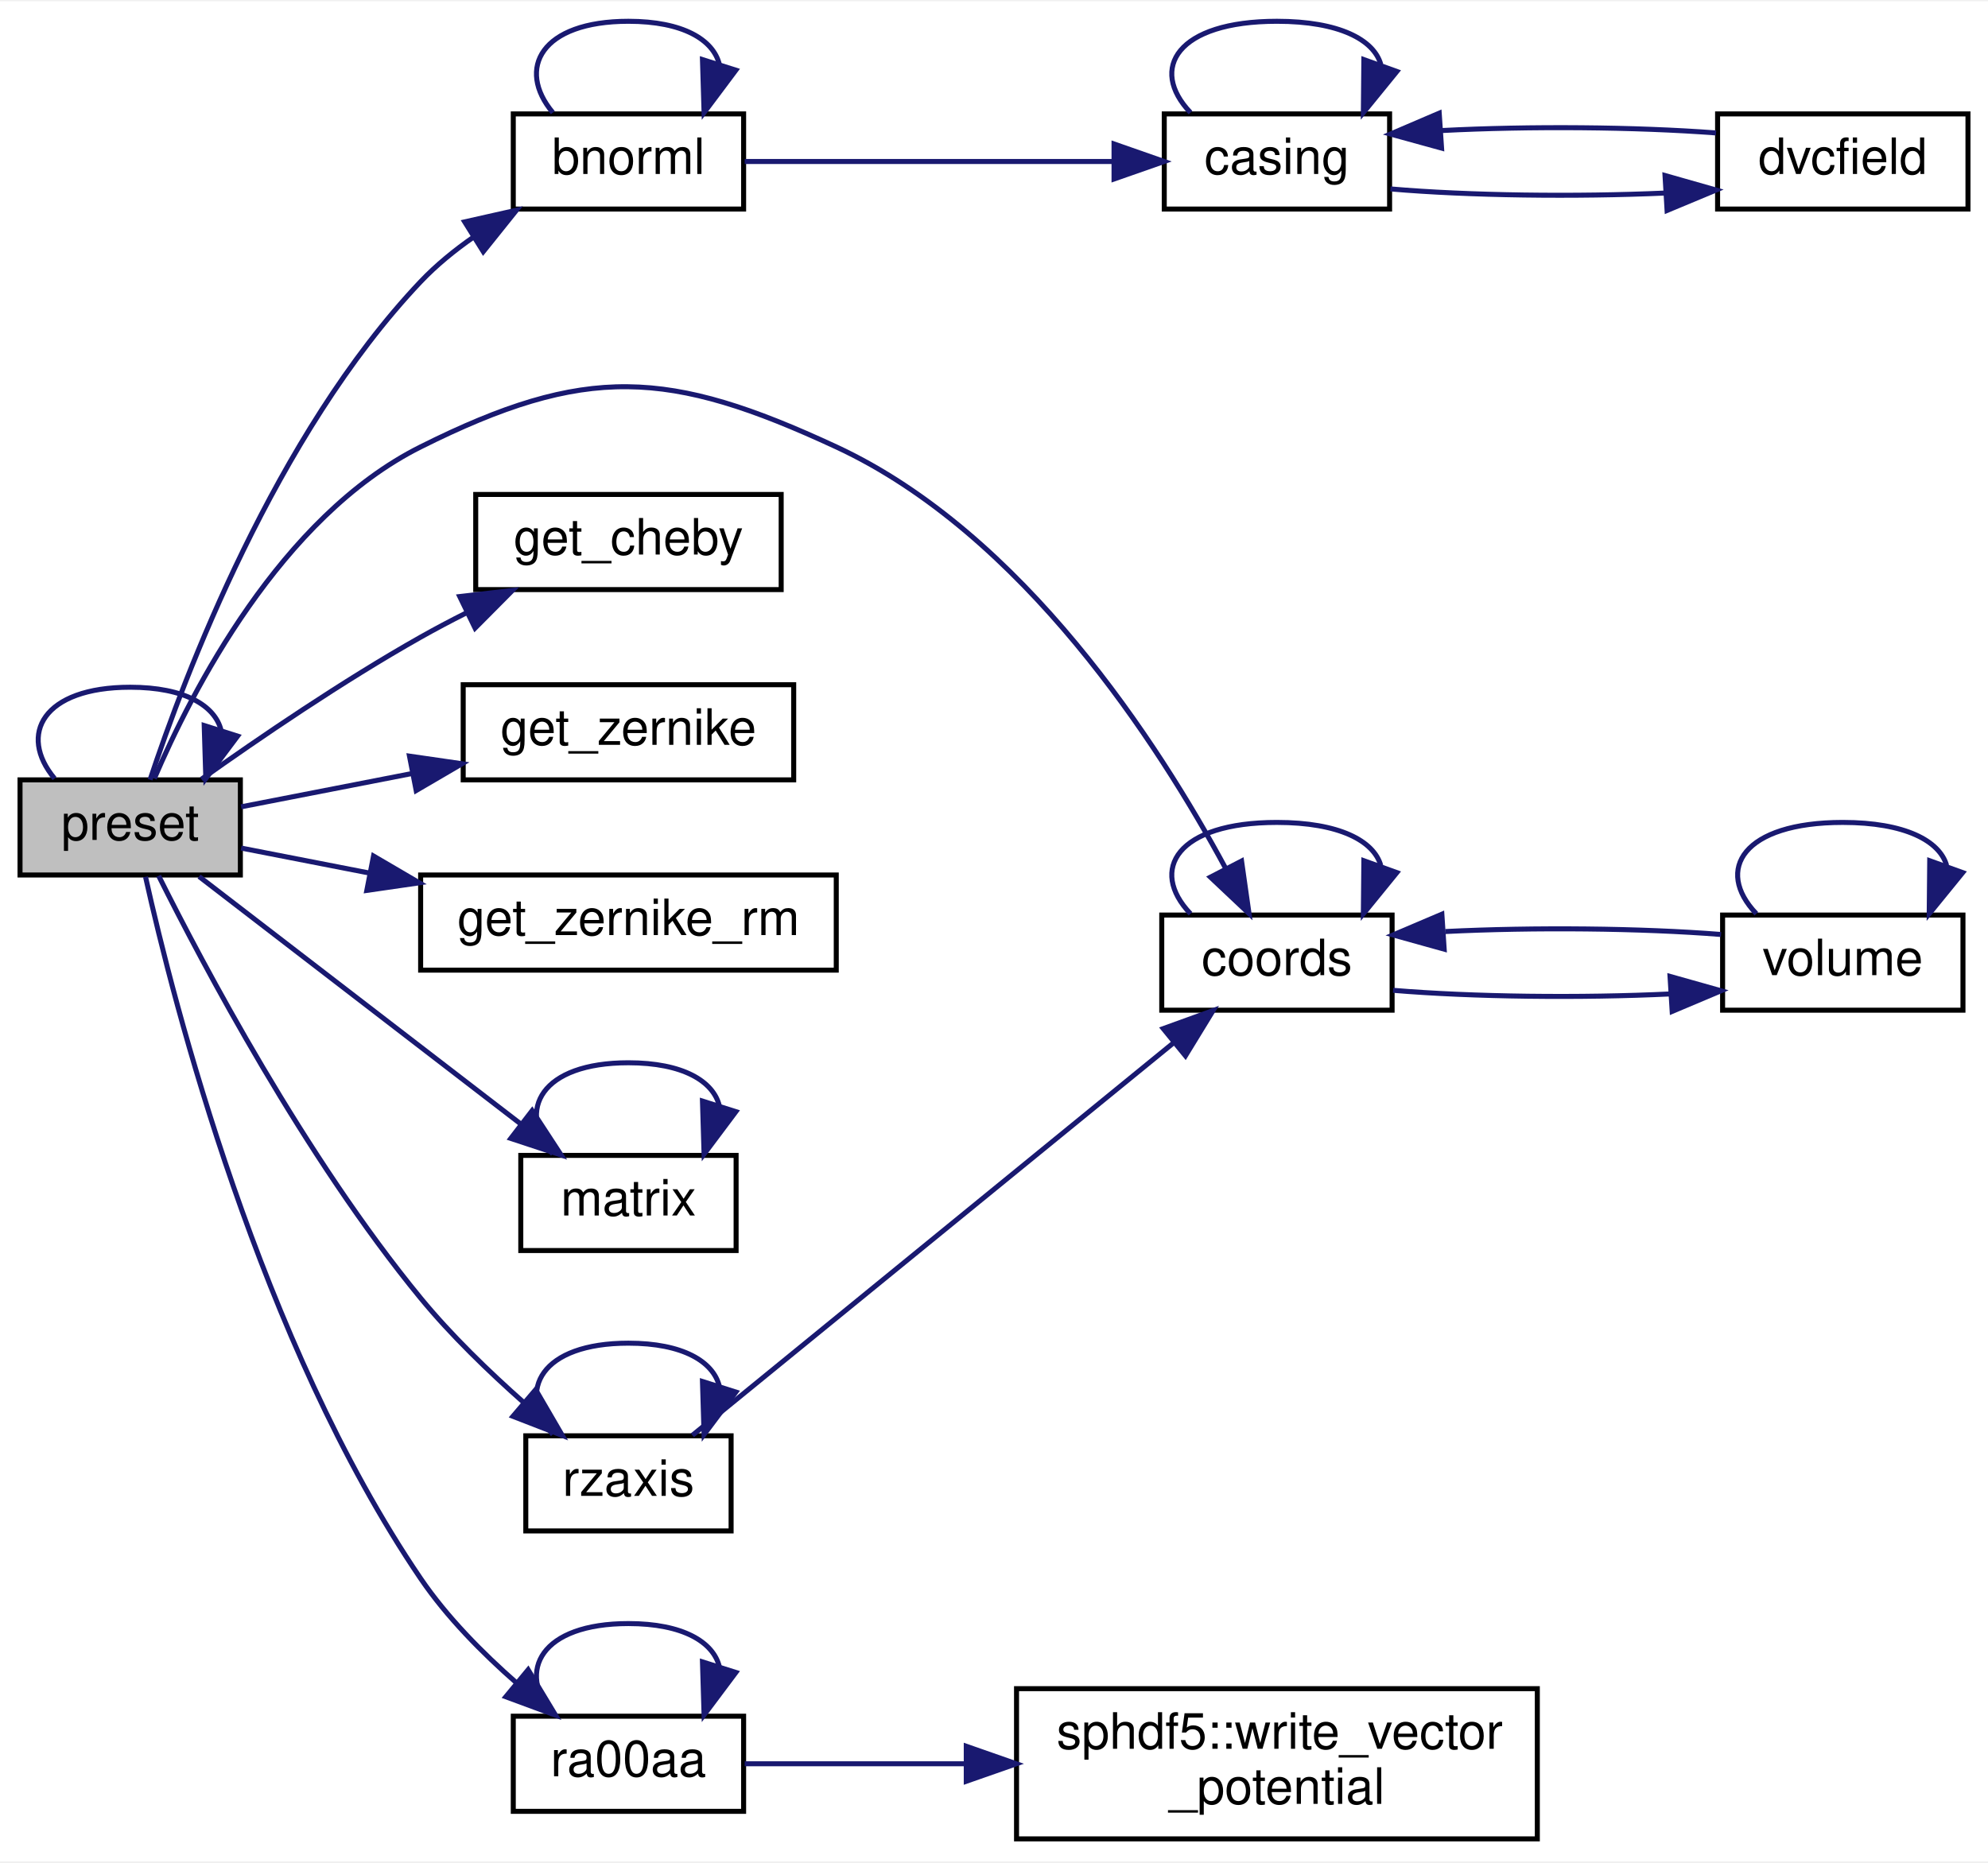
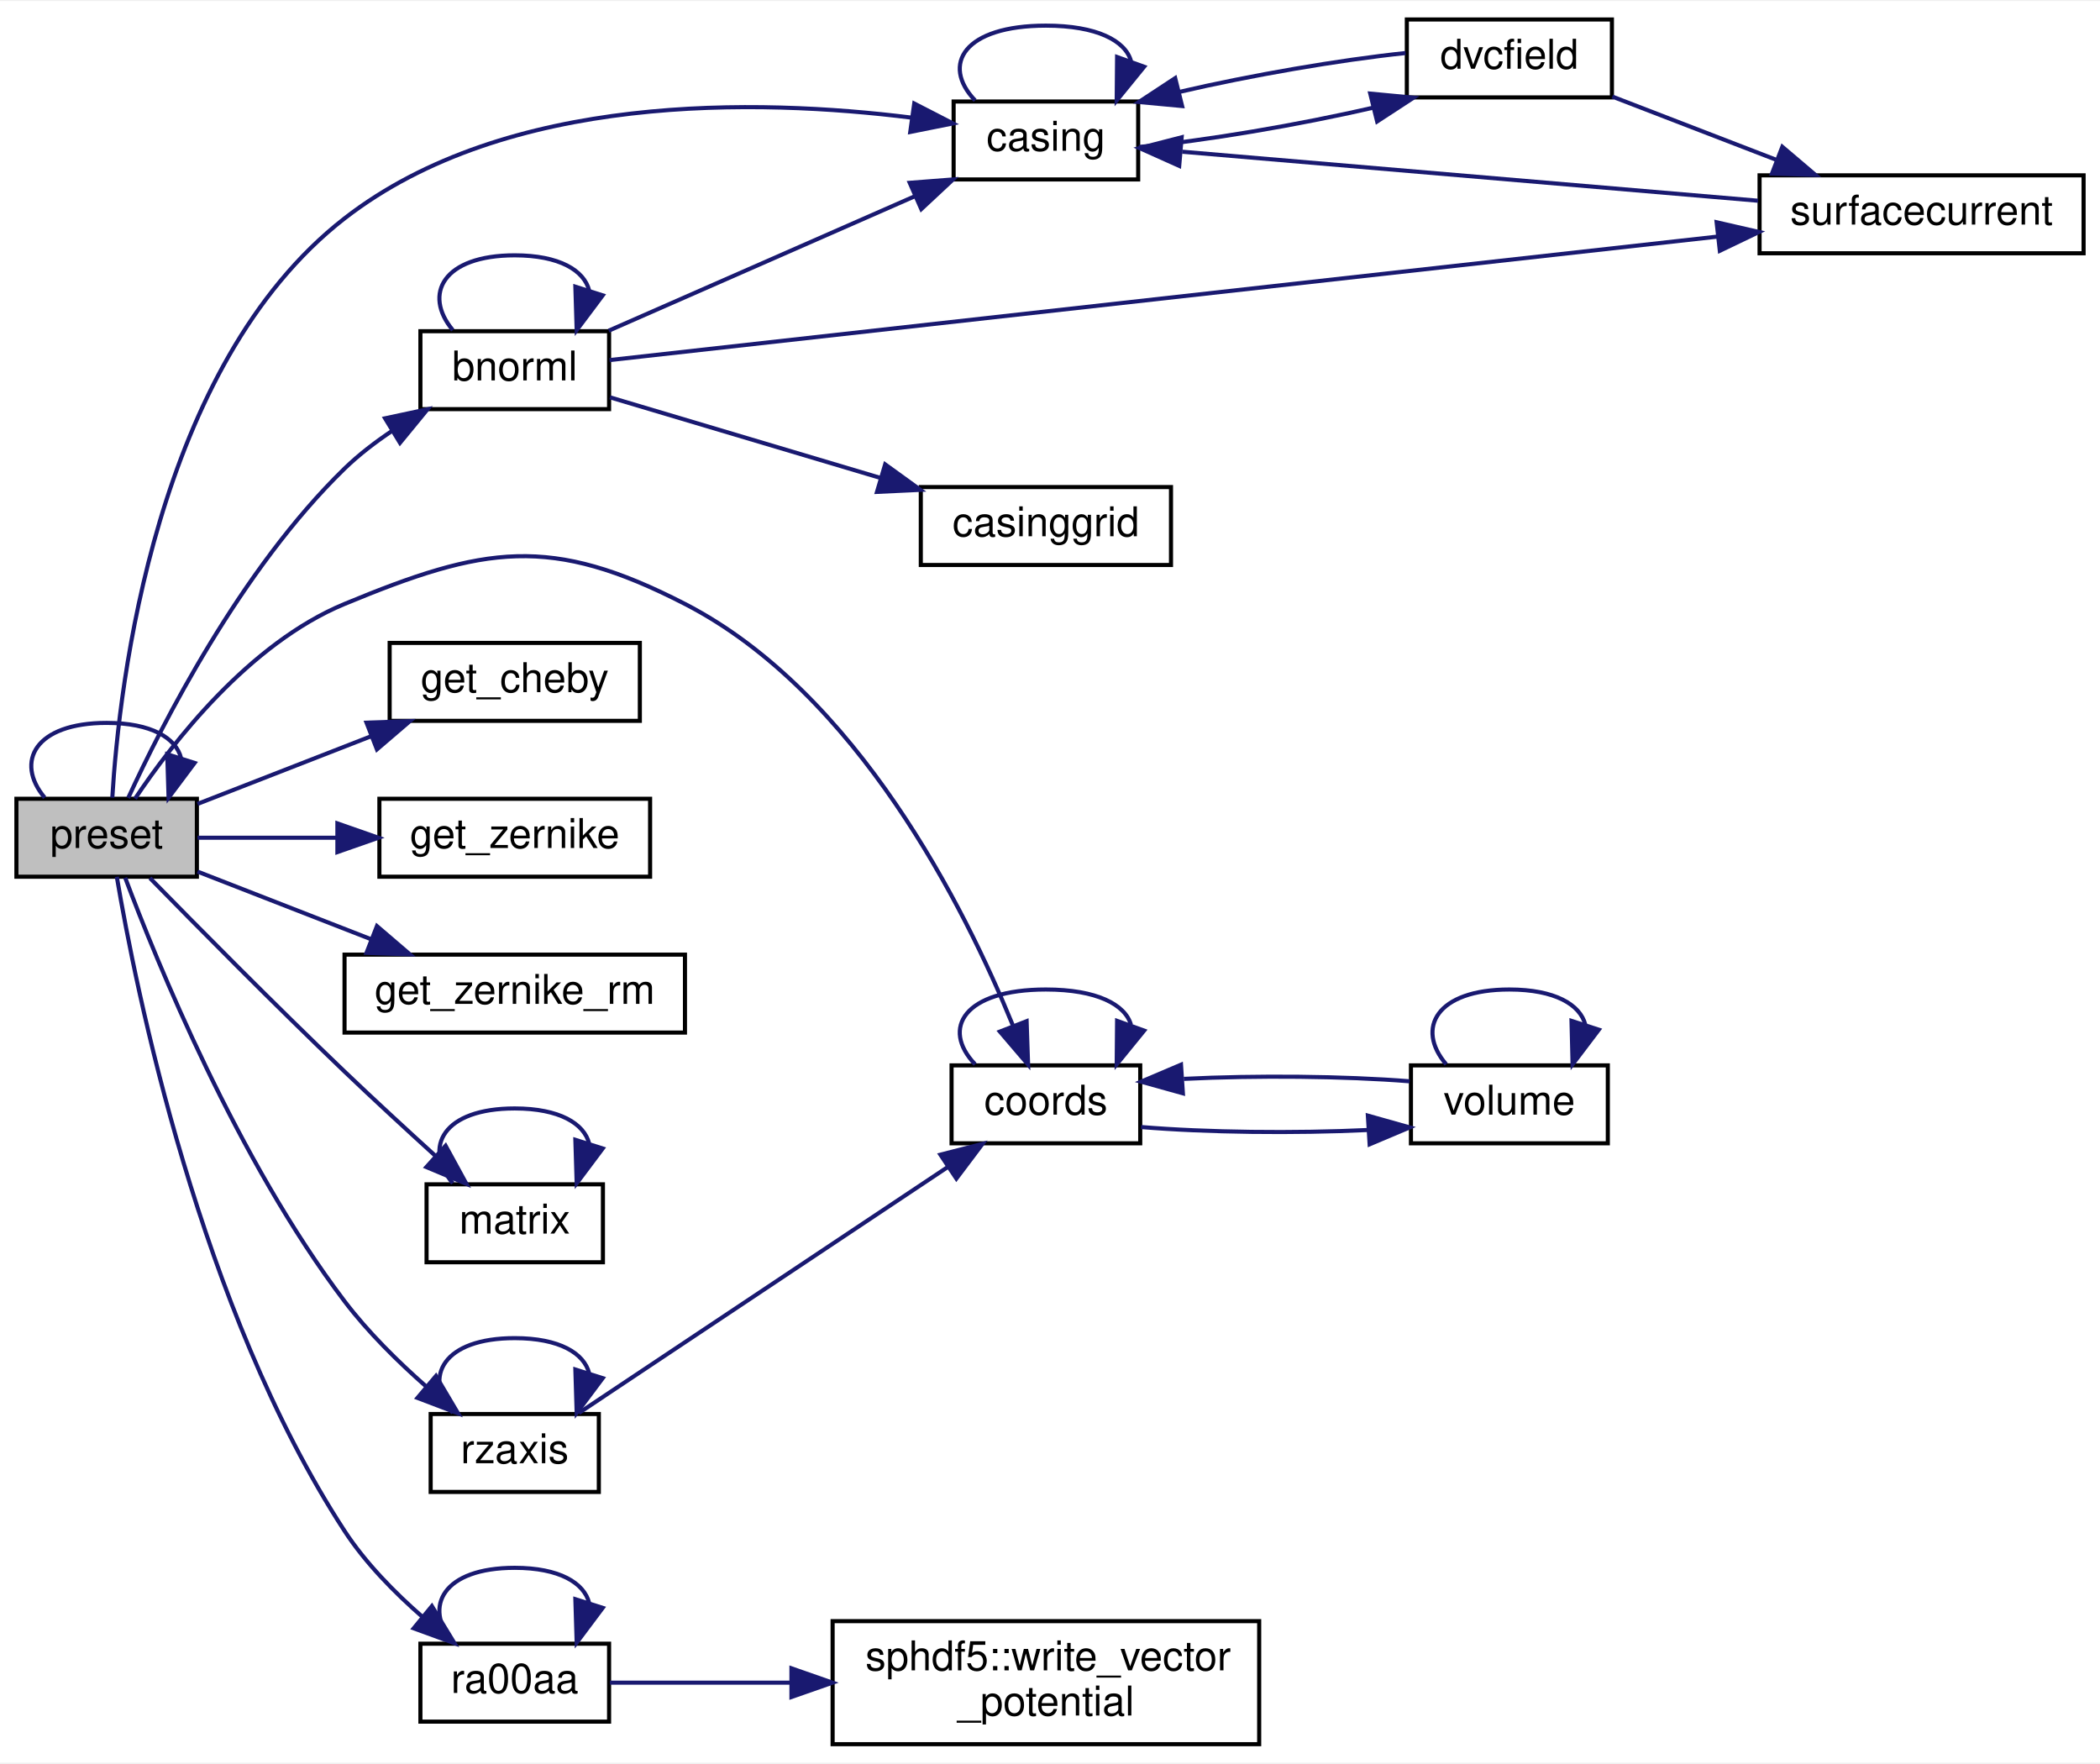
- <svg xmlns="http://www.w3.org/2000/svg" xmlns:xlink="http://www.w3.org/1999/xlink" width="397pt" height="372pt" viewBox="0.00 0.00 397.00 371.50">
-   <g id="graph0" class="graph" transform="scale(1 1) rotate(0) translate(4 367.5)">
-     <polygon fill="white" stroke="transparent" points="-4,4 -4,-367.5 393,-367.5 393,4 -4,4" />
+ <svg xmlns="http://www.w3.org/2000/svg" xmlns:xlink="http://www.w3.org/1999/xlink" width="512pt" height="430pt" viewBox="0.00 0.00 512.00 429.50">
+   <g id="graph0" class="graph" transform="scale(1 1) rotate(0) translate(4 425.5)">
+     <polygon fill="white" stroke="transparent" points="-4,4 -4,-425.5 508,-425.5 508,4 -4,4" />
    <g id="node1" class="node">
      <g id="a_node1">
        <a xlink:title="Allocates and initializes internal arrays.">
-           <polygon fill="#bfbfbf" stroke="black" points="0,-193 0,-212 44,-212 44,-193 0,-193" />
-           <text text-anchor="middle" x="22" y="-200" font-family="Helvetica,sans-Serif" font-size="10.00">preset</text>
-         </a>
-       </g>
-     </g>
-     <g id="edge17" class="edge">
-       <path fill="none" stroke="midnightblue" d="M6.9,-212.26C-0.45,-221.07 4.58,-230.5 22,-230.5 32.89,-230.5 38.94,-226.81 40.15,-221.9" />
-       <polygon fill="midnightblue" stroke="midnightblue" points="43.45,-220.74 37.1,-212.26 36.78,-222.85 43.45,-220.74" />
+           <polygon fill="#bfbfbf" stroke="black" points="0,-212 0,-231 44,-231 44,-212 0,-212" />
+           <text text-anchor="middle" x="22" y="-219" font-family="Helvetica,sans-Serif" font-size="10.00">preset</text>
+         </a>
+       </g>
+     </g>
+     <g id="edge22" class="edge">
+       <path fill="none" stroke="midnightblue" d="M6.9,-231.26C-0.45,-240.07 4.58,-249.5 22,-249.5 32.89,-249.5 38.94,-245.81 40.15,-240.9" />
+       <polygon fill="midnightblue" stroke="midnightblue" points="43.45,-239.74 37.1,-231.26 36.78,-241.85 43.45,-239.74" />
    </g>
    <g id="node2" class="node">
      <g id="a_node2">
        <a xlink:href="group__grp__free-boundary.html#gac0a2cc2241947b27241bb8ef75c5e0ed" target="_top" xlink:title="Computes  on the computational boundary, .">
          <polygon fill="white" stroke="black" points="98.5,-326 98.5,-345 144.5,-345 144.5,-326 98.5,-326" />
          <text text-anchor="middle" x="121.5" y="-333" font-family="Helvetica,sans-Serif" font-size="10.00">bnorml</text>
        </a>
      </g>
    </g>
    <g id="edge1" class="edge">
-       <path fill="none" stroke="midnightblue" d="M25.97,-212.03C32.72,-232.39 50.91,-280.82 80,-311.5 83.12,-314.79 86.79,-317.78 90.63,-320.45" />
-       <polygon fill="midnightblue" stroke="midnightblue" points="88.8,-323.44 99.14,-325.77 92.51,-317.5 88.8,-323.44" />
-     </g>
-     <g id="node5" class="node">
-       <g id="a_node5">
-         <a xlink:href="group__grp__geometry.html#gaaca20aa60eaf39055f3c9d5c02a24ac2" target="_top" xlink:title="Calculates coordinates, , and metrics, using FFTs.">
-           <polygon fill="white" stroke="black" points="228,-166 228,-185 274,-185 274,-166 228,-166" />
-           <text text-anchor="middle" x="251" y="-173" font-family="Helvetica,sans-Serif" font-size="10.00">coords</text>
-         </a>
-       </g>
-     </g>
-     <g id="edge7" class="edge">
-       <path fill="none" stroke="midnightblue" d="M26.82,-212.26C34.15,-229.41 51.97,-264.49 80,-278.5 112.99,-295 129.54,-294.04 163,-278.5 200.32,-261.17 227.41,-219.08 240.72,-194.4" />
-       <polygon fill="midnightblue" stroke="midnightblue" points="243.94,-195.79 245.43,-185.3 237.72,-192.57 243.94,-195.79" />
+       <path fill="none" stroke="midnightblue" d="M27.26,-231.2C35.4,-248.91 54.65,-286.89 80,-311.5 83.48,-314.88 87.53,-317.98 91.69,-320.76" />
+       <polygon fill="midnightblue" stroke="midnightblue" points="89.88,-323.76 100.24,-325.97 93.52,-317.78 89.88,-323.76" />
+     </g>
+     <g id="node3" class="node">
+       <g id="a_node3">
+         <a xlink:href="group__grp__free-boundary.html#ga180576a10002ebf3840fce98d56316bb" target="_top" xlink:title="Constructs the field created by the plasma currents, at an arbitrary, external location using virtual...">
+           <polygon fill="white" stroke="black" points="228.5,-382 228.5,-401 273.5,-401 273.5,-382 228.5,-382" />
+           <text text-anchor="middle" x="251" y="-389" font-family="Helvetica,sans-Serif" font-size="10.00">casing</text>
+         </a>
+       </g>
+     </g>
+     <g id="edge11" class="edge">
+       <path fill="none" stroke="midnightblue" d="M23.38,-231.27C25.03,-258.66 33.76,-336.57 80,-372.5 119.59,-403.26 180.9,-401.71 218.07,-397.09" />
+       <polygon fill="midnightblue" stroke="midnightblue" points="218.9,-400.51 228.32,-395.66 217.93,-393.58 218.9,-400.51" />
    </g>
    <g id="node7" class="node">
      <g id="a_node7">
+         <a xlink:href="group__grp__geometry.html#gaaca20aa60eaf39055f3c9d5c02a24ac2" target="_top" xlink:title="Calculates coordinates, , and metrics, using FFTs.">
+           <polygon fill="white" stroke="black" points="228,-147 228,-166 274,-166 274,-147 228,-147" />
+           <text text-anchor="middle" x="251" y="-154" font-family="Helvetica,sans-Serif" font-size="10.00">coords</text>
+         </a>
+       </g>
+     </g>
+     <g id="edge12" class="edge">
+       <path fill="none" stroke="midnightblue" d="M28.93,-231.04C38,-244.6 56.73,-268.86 80,-278.5 114.08,-292.62 130.21,-295.39 163,-278.5 205.04,-256.85 231.24,-204.43 242.9,-175.86" />
+       <polygon fill="midnightblue" stroke="midnightblue" points="246.3,-176.78 246.66,-166.19 239.78,-174.24 246.3,-176.78" />
+     </g>
+     <g id="node9" class="node">
+       <g id="a_node9">
        <a xlink:href="basefn_8f90.html#af6a4cad04c70bfb14fd18a3bfbc843a3" target="_top" xlink:title="Get the Chebyshev polynomials with zeroth, first derivatives.">
          <polygon fill="white" stroke="black" points="91,-250 91,-269 152,-269 152,-250 91,-250" />
          <text text-anchor="middle" x="121.5" y="-257" font-family="Helvetica,sans-Serif" font-size="10.00">get_cheby</text>
        </a>
      </g>
    </g>
-     <g id="edge12" class="edge">
-       <path fill="none" stroke="midnightblue" d="M36.23,-212.14C47.56,-220.2 64.46,-231.74 80,-240.5 82.91,-242.14 85.98,-243.77 89.09,-245.33" />
-       <polygon fill="midnightblue" stroke="midnightblue" points="87.81,-248.61 98.34,-249.83 90.87,-242.31 87.81,-248.61" />
-     </g>
-     <g id="node8" class="node">
-       <g id="a_node8">
+     <g id="edge17" class="edge">
+       <path fill="none" stroke="midnightblue" d="M44.16,-229.75C56.53,-234.57 72.45,-240.77 86.54,-246.27" />
+       <polygon fill="midnightblue" stroke="midnightblue" points="85.36,-249.56 95.94,-249.93 87.9,-243.04 85.36,-249.56" />
+     </g>
+     <g id="node10" class="node">
+       <g id="a_node10">
        <a xlink:href="basefn_8f90.html#a38dc596fb909186b01dacc1feac03164" target="_top" xlink:title="Get the Zernike polynomials  with zeroth, first derivatives.">
          <polygon fill="white" stroke="black" points="88.5,-212 88.5,-231 154.5,-231 154.5,-212 88.5,-212" />
          <text text-anchor="middle" x="121.5" y="-219" font-family="Helvetica,sans-Serif" font-size="10.00">get_zernike</text>
        </a>
      </g>
    </g>
-     <g id="edge13" class="edge">
-       <path fill="none" stroke="midnightblue" d="M44.16,-206.62C54.12,-208.56 66.38,-210.95 78.13,-213.24" />
-       <polygon fill="midnightblue" stroke="midnightblue" points="77.77,-216.74 88.26,-215.22 79.11,-209.87 77.77,-216.74" />
-     </g>
-     <g id="node9" class="node">
-       <g id="a_node9">
+     <g id="edge18" class="edge">
+       <path fill="none" stroke="midnightblue" d="M44.16,-221.5C54.12,-221.5 66.38,-221.5 78.13,-221.5" />
+       <polygon fill="midnightblue" stroke="midnightblue" points="78.26,-225 88.26,-221.5 78.26,-218 78.26,-225" />
+     </g>
+     <g id="node11" class="node">
+       <g id="a_node11">
        <a xlink:href="basefn_8f90.html#a6076d695487184d58d30d73de2f6470f" target="_top" xlink:title="Get the Zernike polynomials .">
          <polygon fill="white" stroke="black" points="80,-174 80,-193 163,-193 163,-174 80,-174" />
          <text text-anchor="middle" x="121.5" y="-181" font-family="Helvetica,sans-Serif" font-size="10.00">get_zernike_rm</text>
        </a>
      </g>
    </g>
-     <g id="edge14" class="edge">
-       <path fill="none" stroke="midnightblue" d="M44.16,-198.38C51.81,-196.89 60.81,-195.13 69.9,-193.36" />
-       <polygon fill="midnightblue" stroke="midnightblue" points="70.59,-196.79 79.73,-191.44 69.25,-189.92 70.59,-196.79" />
-     </g>
-     <g id="node10" class="node">
-       <g id="a_node10">
+     <g id="edge19" class="edge">
+       <path fill="none" stroke="midnightblue" d="M44.16,-213.25C56.53,-208.43 72.45,-202.23 86.54,-196.73" />
+       <polygon fill="midnightblue" stroke="midnightblue" points="87.9,-199.96 95.94,-193.07 85.36,-193.44 87.9,-199.96" />
+     </g>
+     <g id="node12" class="node">
+       <g id="a_node12">
        <a xlink:href="group__grp__build__matrices.html#ga1c52bb6dbffdb432550aae12b096080f" target="_top" xlink:title="Constructs energy and helicity matrices that represent the Beltrami linear system....">
          <polygon fill="white" stroke="black" points="100,-118 100,-137 143,-137 143,-118 100,-118" />
          <text text-anchor="middle" x="121.5" y="-125" font-family="Helvetica,sans-Serif" font-size="10.00">matrix</text>
        </a>
      </g>
    </g>
-     <g id="edge15" class="edge">
-       <path fill="none" stroke="midnightblue" d="M35.75,-192.7C52.11,-180.11 80.71,-158.1 100.12,-143.18" />
-       <polygon fill="midnightblue" stroke="midnightblue" points="102.27,-145.94 108.06,-137.07 98,-140.39 102.27,-145.94" />
-     </g>
-     <g id="node11" class="node">
-       <g id="a_node11">
+     <g id="edge20" class="edge">
+       <path fill="none" stroke="midnightblue" d="M32.55,-211.68C43.77,-200.22 63,-180.75 80,-164.5 87.13,-157.69 95.11,-150.34 102.09,-144" />
+       <polygon fill="midnightblue" stroke="midnightblue" points="104.64,-146.41 109.72,-137.11 99.95,-141.21 104.64,-146.41" />
+     </g>
+     <g id="node13" class="node">
+       <g id="a_node13">
        <a xlink:href="group__grp__output.html#ga08d6a254dbc3d9d40ff1cf0bdfdf2148" target="_top" xlink:title="Writes vector potential to .ext.sp.A .">
          <polygon fill="white" stroke="black" points="98.5,-6 98.5,-25 144.5,-25 144.5,-6 98.5,-6" />
          <text text-anchor="middle" x="121.5" y="-13" font-family="Helvetica,sans-Serif" font-size="10.00">ra00aa</text>
        </a>
      </g>
    </g>
-     <g id="edge18" class="edge">
-       <path fill="none" stroke="midnightblue" d="M25.06,-192.64C30.66,-167.51 47.9,-99.74 80,-52.5 85.23,-44.8 92.37,-37.59 99.2,-31.61" />
-       <polygon fill="midnightblue" stroke="midnightblue" points="101.47,-34.28 106.94,-25.21 97.01,-28.88 101.47,-34.28" />
-     </g>
-     <g id="node13" class="node">
-       <g id="a_node13">
+     <g id="edge23" class="edge">
+       <path fill="none" stroke="midnightblue" d="M24.48,-211.98C29.03,-185.05 44.65,-106.71 80,-52.5 85.09,-44.7 92.19,-37.47 99.04,-31.5" />
+       <polygon fill="midnightblue" stroke="midnightblue" points="101.3,-34.17 106.81,-25.12 96.86,-28.75 101.3,-34.17" />
+     </g>
+     <g id="node15" class="node">
+       <g id="a_node15">
        <a xlink:href="group__grp__coord__axis.html#ga564281be4d9806d0688a717314ad748f" target="_top" xlink:title="The coordinate axis is assigned via a poloidal average over an arbitrary surface.">
          <polygon fill="white" stroke="black" points="101,-62 101,-81 142,-81 142,-62 101,-62" />
          <text text-anchor="middle" x="121.5" y="-69" font-family="Helvetica,sans-Serif" font-size="10.00">rzaxis</text>
        </a>
      </g>
    </g>
-     <g id="edge21" class="edge">
-       <path fill="none" stroke="midnightblue" d="M27.68,-192.84C36.52,-175.13 56.86,-136.66 80,-108.5 86.08,-101.1 93.64,-93.8 100.58,-87.66" />
-       <polygon fill="midnightblue" stroke="midnightblue" points="102.97,-90.22 108.3,-81.06 98.43,-84.89 102.97,-90.22" />
+     <g id="edge26" class="edge">
+       <path fill="none" stroke="midnightblue" d="M26.52,-211.76C34.19,-191.31 53.84,-142.99 80,-108.5 85.71,-100.97 93.07,-93.72 99.95,-87.67" />
+       <polygon fill="midnightblue" stroke="midnightblue" points="102.29,-90.28 107.68,-81.16 97.78,-84.93 102.29,-90.28" />
    </g>
    <g id="edge2" class="edge">
      <path fill="none" stroke="midnightblue" d="M106.4,-345.26C99.05,-354.07 104.08,-363.5 121.5,-363.5 132.39,-363.5 138.44,-359.81 139.65,-354.9" />
      <polygon fill="midnightblue" stroke="midnightblue" points="142.95,-353.74 136.6,-345.26 136.28,-355.85 142.95,-353.74" />
    </g>
-     <g id="node3" class="node">
-       <g id="a_node3">
-         <a xlink:href="group__grp__free-boundary.html#ga180576a10002ebf3840fce98d56316bb" target="_top" xlink:title="Constructs the field created by the plasma currents, at an arbitrary, external location using virtual...">
-           <polygon fill="white" stroke="black" points="228.5,-326 228.5,-345 273.5,-345 273.5,-326 228.5,-326" />
-           <text text-anchor="middle" x="251" y="-333" font-family="Helvetica,sans-Serif" font-size="10.00">casing</text>
-         </a>
-       </g>
-     </g>
    <g id="edge3" class="edge">
-       <path fill="none" stroke="midnightblue" d="M144.71,-335.5C165.03,-335.5 195.34,-335.5 218.22,-335.5" />
-       <polygon fill="midnightblue" stroke="midnightblue" points="218.47,-339 228.47,-335.5 218.47,-332 218.47,-339" />
+       <path fill="none" stroke="midnightblue" d="M144.42,-345.13C164.98,-354.16 195.93,-367.75 219.01,-377.89" />
+       <polygon fill="midnightblue" stroke="midnightblue" points="217.8,-381.18 228.37,-382 220.62,-374.77 217.8,-381.18" />
+     </g>
+     <g id="node5" class="node">
+       <g id="a_node5">
+         <a xlink:href="group__grp__free-boundary.html#ga6d4c1b7e864b706f0bfdca4658ebd50c" target="_top" xlink:title="Compute the position and surface current on the plasma boundary for the virtual casingCalculation of ...">
+           <polygon fill="white" stroke="black" points="425,-364 425,-383 504,-383 504,-364 425,-364" />
+           <text text-anchor="middle" x="464.5" y="-371" font-family="Helvetica,sans-Serif" font-size="10.00">surfacecurrent</text>
+         </a>
+       </g>
+     </g>
+     <g id="edge10" class="edge">
+       <path fill="none" stroke="midnightblue" d="M144.61,-337.96C198.88,-344.01 339.67,-359.7 414.72,-368.06" />
+       <polygon fill="midnightblue" stroke="midnightblue" points="414.53,-371.56 424.86,-369.19 415.31,-364.61 414.53,-371.56" />
+     </g>
+     <g id="node6" class="node">
+       <g id="a_node6">
+         <a xlink:href="group__grp__free-boundary.html#ga633c8a5ddc9cd6469134e848fa4162c9" target="_top" xlink:title="Compute the field produced by the plasma currents, at an arbitrary, external location using virtual c...">
+           <polygon fill="white" stroke="black" points="220.5,-288 220.5,-307 281.5,-307 281.5,-288 220.5,-288" />
+           <text text-anchor="middle" x="251" y="-295" font-family="Helvetica,sans-Serif" font-size="10.00">casinggrid</text>
+         </a>
+       </g>
+     </g>
+     <g id="edge9" class="edge">
+       <path fill="none" stroke="midnightblue" d="M144.71,-328.88C162.9,-323.46 189.08,-315.66 210.79,-309.19" />
+       <polygon fill="midnightblue" stroke="midnightblue" points="211.81,-312.53 220.4,-306.32 209.82,-305.82 211.81,-312.53" />
    </g>
    <g id="edge4" class="edge">
-       <path fill="none" stroke="midnightblue" d="M233.74,-345.26C225.34,-354.07 231.09,-363.5 251,-363.5 263.44,-363.5 270.35,-359.81 271.74,-354.9" />
-       <polygon fill="midnightblue" stroke="midnightblue" points="274.95,-353.48 268.26,-345.26 268.36,-355.85 274.95,-353.48" />
+       <path fill="none" stroke="midnightblue" d="M233.74,-401.26C225.34,-410.07 231.09,-419.5 251,-419.5 263.44,-419.5 270.35,-415.81 271.74,-410.9" />
+       <polygon fill="midnightblue" stroke="midnightblue" points="274.95,-409.48 268.26,-401.26 268.36,-411.85 274.95,-409.48" />
    </g>
    <g id="node4" class="node">
      <g id="a_node4">
        <a xlink:href="group__grp__free-boundary.html#ga281c12a5de84fddd3db4383b0df8627f" target="_top" xlink:title="Differential virtual casing integrand.">
-           <polygon fill="white" stroke="black" points="339,-326 339,-345 389,-345 389,-326 339,-326" />
-           <text text-anchor="middle" x="364" y="-333" font-family="Helvetica,sans-Serif" font-size="10.00">dvcfield</text>
+           <polygon fill="white" stroke="black" points="339,-402 339,-421 389,-421 389,-402 339,-402" />
+           <text text-anchor="middle" x="364" y="-409" font-family="Helvetica,sans-Serif" font-size="10.00">dvcfield</text>
        </a>
      </g>
    </g>
    <g id="edge5" class="edge">
-       <path fill="none" stroke="midnightblue" d="M273.67,-330.02C289.28,-328.67 310.66,-328.4 328.6,-329.2" />
-       <polygon fill="midnightblue" stroke="midnightblue" points="328.5,-332.7 338.69,-329.8 328.91,-325.72 328.5,-332.7" />
+       <path fill="none" stroke="midnightblue" d="M273.67,-389.92C289.95,-391.45 312.53,-395.28 330.91,-399.53" />
+       <polygon fill="midnightblue" stroke="midnightblue" points="330.08,-402.93 340.63,-401.93 331.76,-396.14 330.08,-402.93" />
    </g>
    <g id="edge6" class="edge">
-       <path fill="none" stroke="midnightblue" d="M338.69,-341.2C322.62,-342.42 301.38,-342.58 283.95,-341.68" />
-       <polygon fill="midnightblue" stroke="midnightblue" points="283.88,-338.17 273.67,-340.98 283.41,-345.15 283.88,-338.17" />
+       <path fill="none" stroke="midnightblue" d="M338.69,-412.82C322.46,-411.12 300.98,-407.4 283.45,-403.32" />
+       <polygon fill="midnightblue" stroke="midnightblue" points="284.21,-399.9 273.67,-400.88 282.52,-406.7 284.21,-399.9" />
+     </g>
+     <g id="edge7" class="edge">
+       <path fill="none" stroke="midnightblue" d="M389.1,-402.2C401.08,-397.58 415.77,-391.91 428.93,-386.84" />
+       <polygon fill="midnightblue" stroke="midnightblue" points="430.55,-389.96 438.62,-383.1 428.03,-383.43 430.55,-389.96" />
    </g>
    <g id="edge8" class="edge">
-       <path fill="none" stroke="midnightblue" d="M233.74,-185.26C225.34,-194.07 231.09,-203.5 251,-203.5 263.44,-203.5 270.35,-199.81 271.74,-194.9" />
-       <polygon fill="midnightblue" stroke="midnightblue" points="274.95,-193.48 268.26,-185.26 268.36,-195.85 274.95,-193.48" />
-     </g>
-     <g id="node6" class="node">
-       <g id="a_node6">
+       <path fill="none" stroke="midnightblue" d="M424.64,-376.81C384.3,-380.24 321.93,-385.55 284.24,-388.76" />
+       <polygon fill="midnightblue" stroke="midnightblue" points="283.5,-385.31 273.84,-389.64 284.1,-392.28 283.5,-385.31" />
+     </g>
+     <g id="edge13" class="edge">
+       <path fill="none" stroke="midnightblue" d="M233.74,-166.26C225.34,-175.07 231.09,-184.5 251,-184.5 263.44,-184.5 270.35,-180.81 271.74,-175.9" />
+       <polygon fill="midnightblue" stroke="midnightblue" points="274.95,-174.48 268.26,-166.26 268.36,-176.85 274.95,-174.48" />
+     </g>
+     <g id="node8" class="node">
+       <g id="a_node8">
        <a xlink:href="group__grp__volume.html#gae4c62d20b8fef07f4471b5b0889ab005" target="_top" xlink:title="Computes volume of each region; and, if required, the derivatives of the volume with respect to the i...">
-           <polygon fill="white" stroke="black" points="340,-166 340,-185 388,-185 388,-166 340,-166" />
-           <text text-anchor="middle" x="364" y="-173" font-family="Helvetica,sans-Serif" font-size="10.00">volume</text>
-         </a>
-       </g>
-     </g>
-     <g id="edge9" class="edge">
-       <path fill="none" stroke="midnightblue" d="M274.2,-169.97C290.06,-168.64 311.69,-168.39 329.63,-169.25" />
-       <polygon fill="midnightblue" stroke="midnightblue" points="329.5,-172.75 339.69,-169.88 329.93,-165.76 329.5,-172.75" />
-     </g>
-     <g id="edge10" class="edge">
-       <path fill="none" stroke="midnightblue" d="M339.69,-181.12C323.72,-182.39 302.3,-182.59 284.63,-181.71" />
-       <polygon fill="midnightblue" stroke="midnightblue" points="284.4,-178.19 274.2,-181.03 283.94,-185.17 284.4,-178.19" />
-     </g>
-     <g id="edge11" class="edge">
-       <path fill="none" stroke="midnightblue" d="M346.74,-185.26C338.34,-194.07 344.09,-203.5 364,-203.5 376.44,-203.5 383.35,-199.81 384.74,-194.9" />
-       <polygon fill="midnightblue" stroke="midnightblue" points="387.95,-193.48 381.26,-185.26 381.36,-195.85 387.95,-193.48" />
+           <polygon fill="white" stroke="black" points="340,-147 340,-166 388,-166 388,-147 340,-147" />
+           <text text-anchor="middle" x="364" y="-154" font-family="Helvetica,sans-Serif" font-size="10.00">volume</text>
+         </a>
+       </g>
+     </g>
+     <g id="edge14" class="edge">
+       <path fill="none" stroke="midnightblue" d="M274.2,-150.97C290.06,-149.64 311.69,-149.39 329.63,-150.25" />
+       <polygon fill="midnightblue" stroke="midnightblue" points="329.5,-153.75 339.69,-150.88 329.93,-146.76 329.5,-153.75" />
+     </g>
+     <g id="edge15" class="edge">
+       <path fill="none" stroke="midnightblue" d="M339.69,-162.12C323.72,-163.39 302.3,-163.59 284.63,-162.71" />
+       <polygon fill="midnightblue" stroke="midnightblue" points="284.4,-159.19 274.2,-162.03 283.94,-166.17 284.4,-159.19" />
    </g>
    <g id="edge16" class="edge">
+       <path fill="none" stroke="midnightblue" d="M348.59,-166.26C341.09,-175.07 346.23,-184.5 364,-184.5 375.11,-184.5 381.28,-180.81 382.52,-175.9" />
+       <polygon fill="midnightblue" stroke="midnightblue" points="385.81,-174.7 379.41,-166.26 379.15,-176.85 385.81,-174.7" />
+     </g>
+     <g id="edge21" class="edge">
      <path fill="none" stroke="midnightblue" d="M106.4,-137.26C99.05,-146.07 104.08,-155.5 121.5,-155.5 132.39,-155.5 138.44,-151.81 139.65,-146.9" />
      <polygon fill="midnightblue" stroke="midnightblue" points="142.95,-145.74 136.6,-137.26 136.28,-147.85 142.95,-145.74" />
    </g>
-     <g id="edge19" class="edge">
+     <g id="edge24" class="edge">
      <path fill="none" stroke="midnightblue" d="M106.4,-25.26C99.05,-34.07 104.08,-43.5 121.5,-43.5 132.39,-43.5 138.44,-39.81 139.65,-34.9" />
      <polygon fill="midnightblue" stroke="midnightblue" points="142.95,-33.74 136.6,-25.26 136.28,-35.85 142.95,-33.74" />
    </g>
-     <g id="node12" class="node">
-       <g id="a_node12">
+     <g id="node14" class="node">
+       <g id="a_node14">
        <a xlink:href="group__grp__output.html#ga2f9e9c50084175e5174b1e1070e24d73" target="_top" xlink:title="Write the magnetic vector potential Fourier harmonics to the output file group /vector_potential .">
          <polygon fill="white" stroke="black" points="199,-0.5 199,-30.5 303,-30.5 303,-0.5 199,-0.5" />
          <text text-anchor="start" x="207" y="-18.5" font-family="Helvetica,sans-Serif" font-size="10.00">sphdf5::write_vector</text>
          <text text-anchor="middle" x="251" y="-7.5" font-family="Helvetica,sans-Serif" font-size="10.00">_potential</text>
        </a>
      </g>
    </g>
-     <g id="edge20" class="edge">
+     <g id="edge25" class="edge">
      <path fill="none" stroke="midnightblue" d="M144.71,-15.5C157,-15.5 172.94,-15.5 188.68,-15.5" />
      <polygon fill="midnightblue" stroke="midnightblue" points="188.96,-19 198.96,-15.5 188.96,-12 188.96,-19" />
    </g>
-     <g id="edge22" class="edge">
-       <path fill="none" stroke="midnightblue" d="M134.27,-81.1C156.18,-98.98 203.47,-137.54 230.32,-159.45" />
-       <polygon fill="midnightblue" stroke="midnightblue" points="228.3,-162.32 238.26,-165.93 232.73,-156.89 228.3,-162.32" />
-     </g>
-     <g id="edge23" class="edge">
+     <g id="edge27" class="edge">
+       <path fill="none" stroke="midnightblue" d="M137.13,-81.25C159.13,-95.92 200.93,-123.79 227.03,-141.19" />
+       <polygon fill="midnightblue" stroke="midnightblue" points="225.28,-144.23 235.54,-146.86 229.17,-138.4 225.28,-144.23" />
+     </g>
+     <g id="edge28" class="edge">
      <path fill="none" stroke="midnightblue" d="M106.4,-81.26C99.05,-90.07 104.08,-99.5 121.5,-99.5 132.39,-99.5 138.44,-95.81 139.65,-90.9" />
      <polygon fill="midnightblue" stroke="midnightblue" points="142.95,-89.74 136.6,-81.26 136.28,-91.85 142.95,-89.74" />
    </g>
  </g>
</svg>
